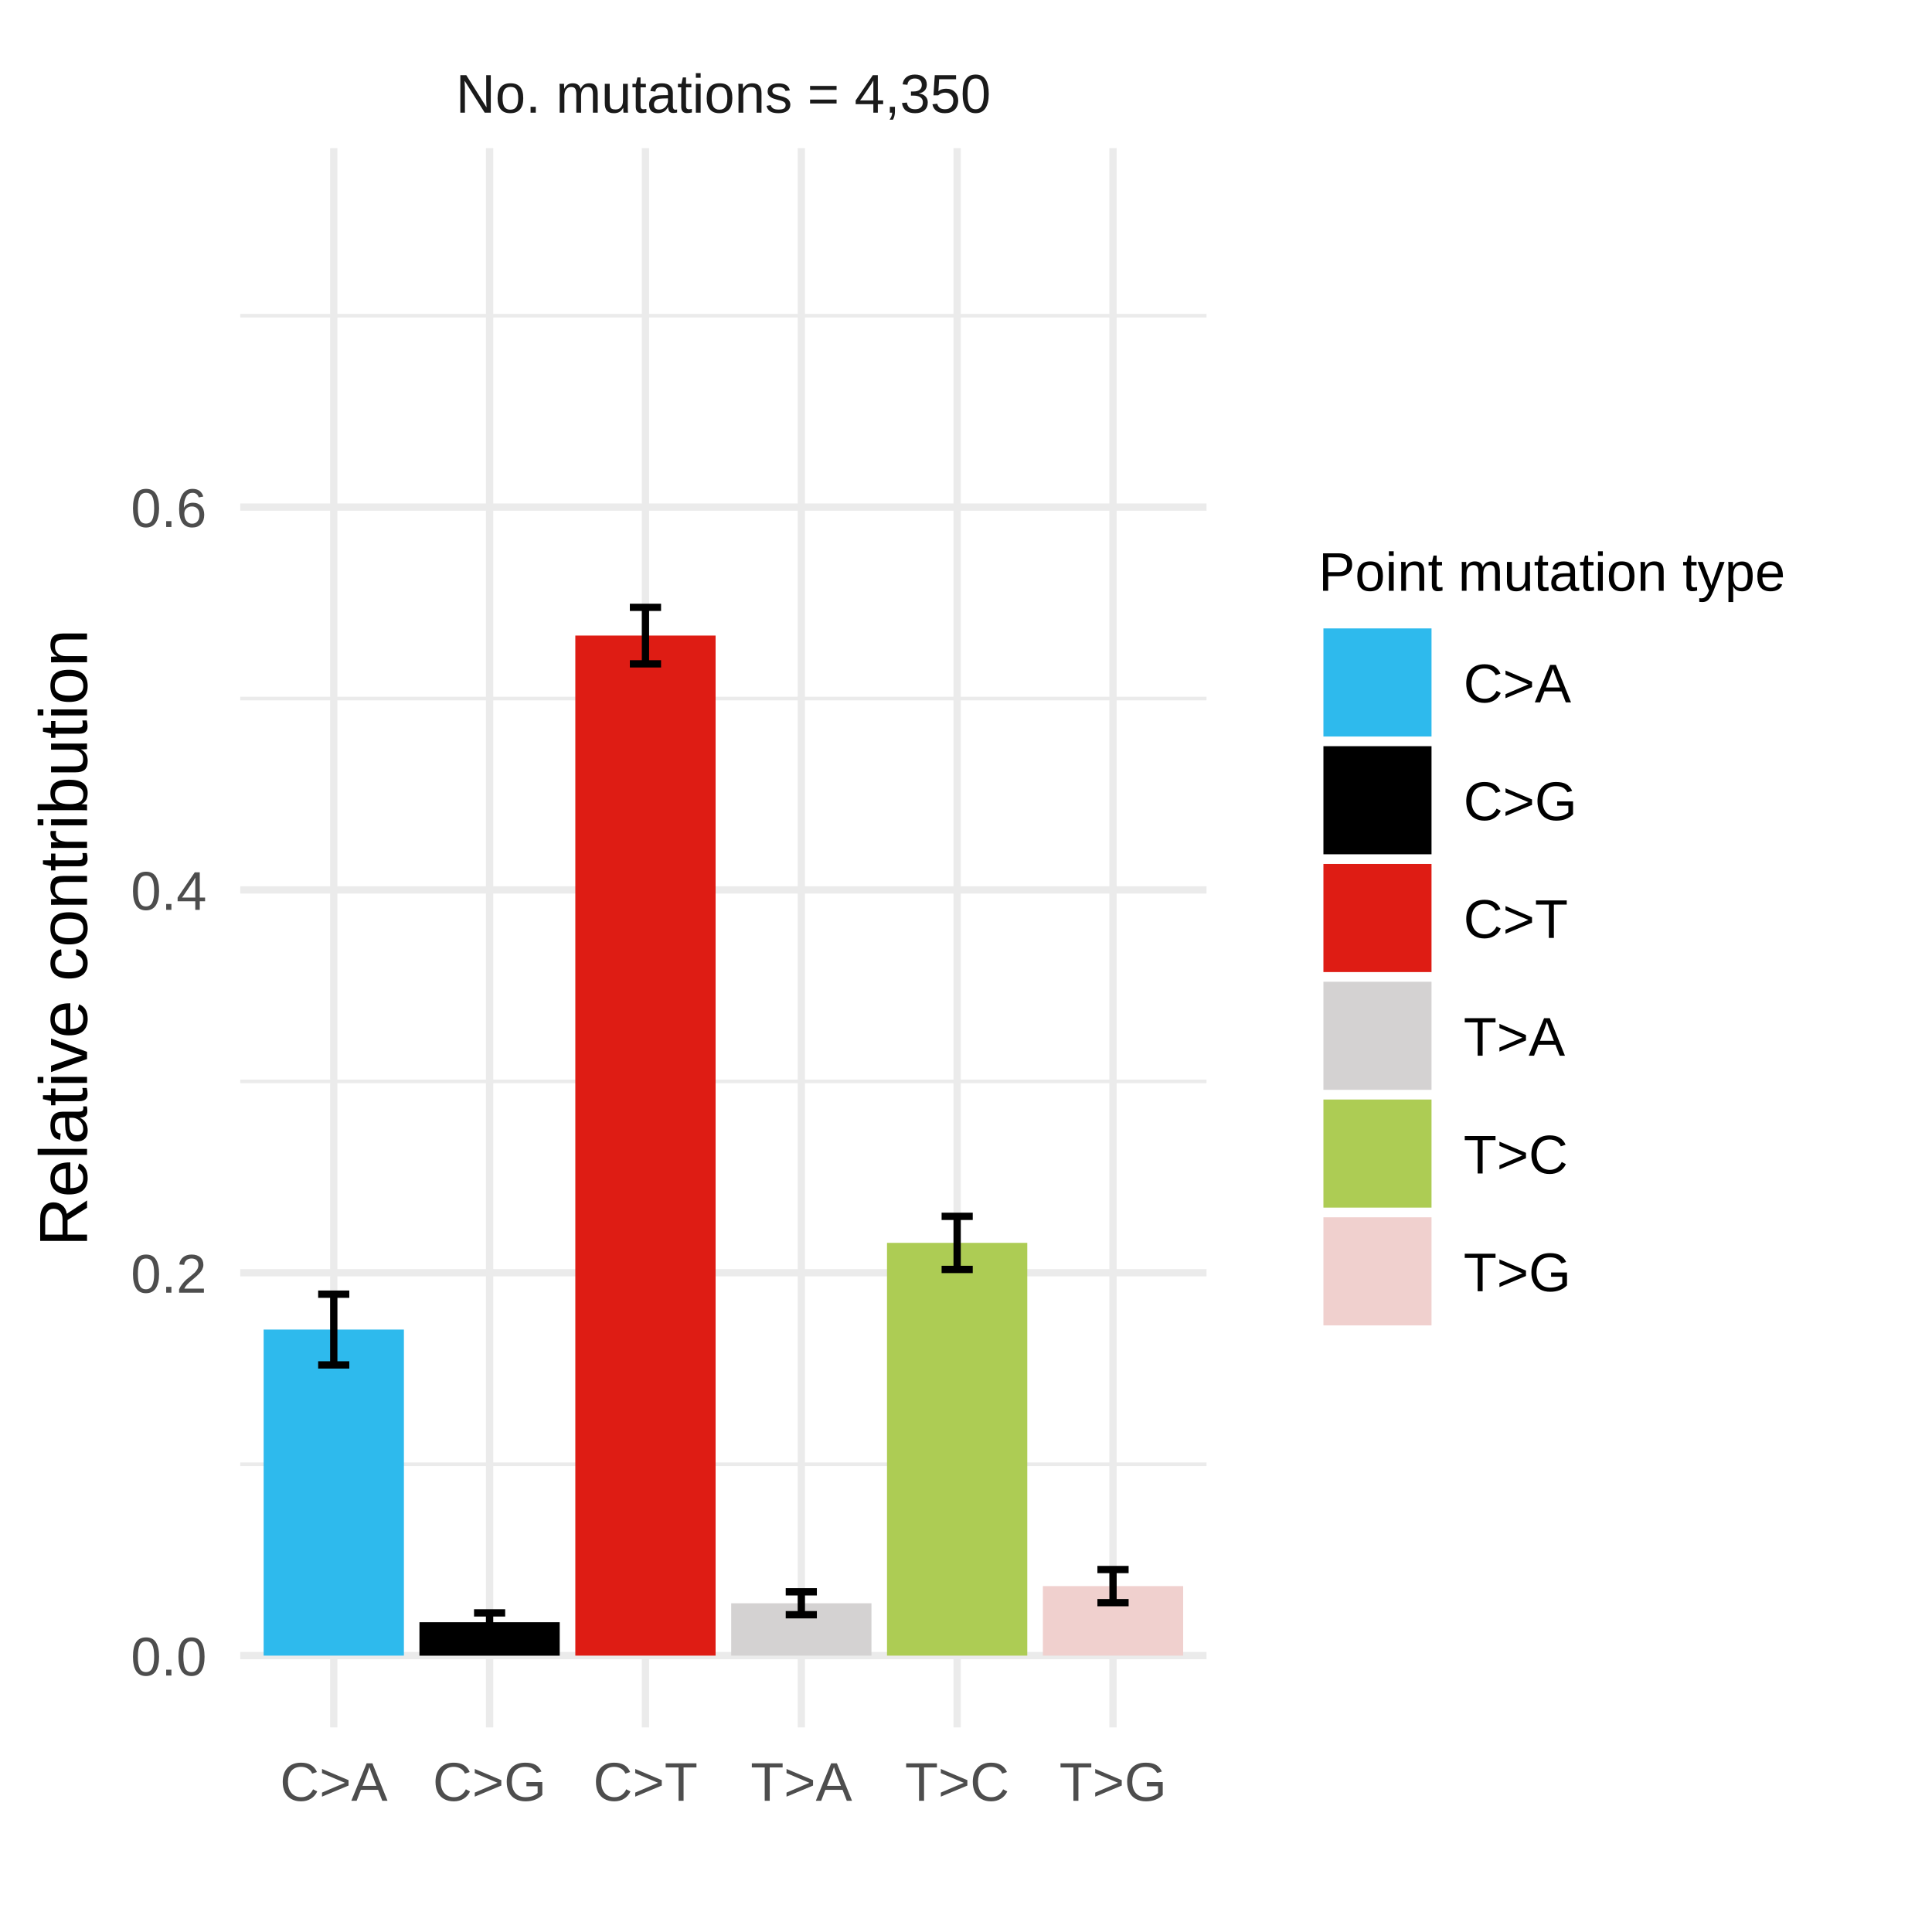
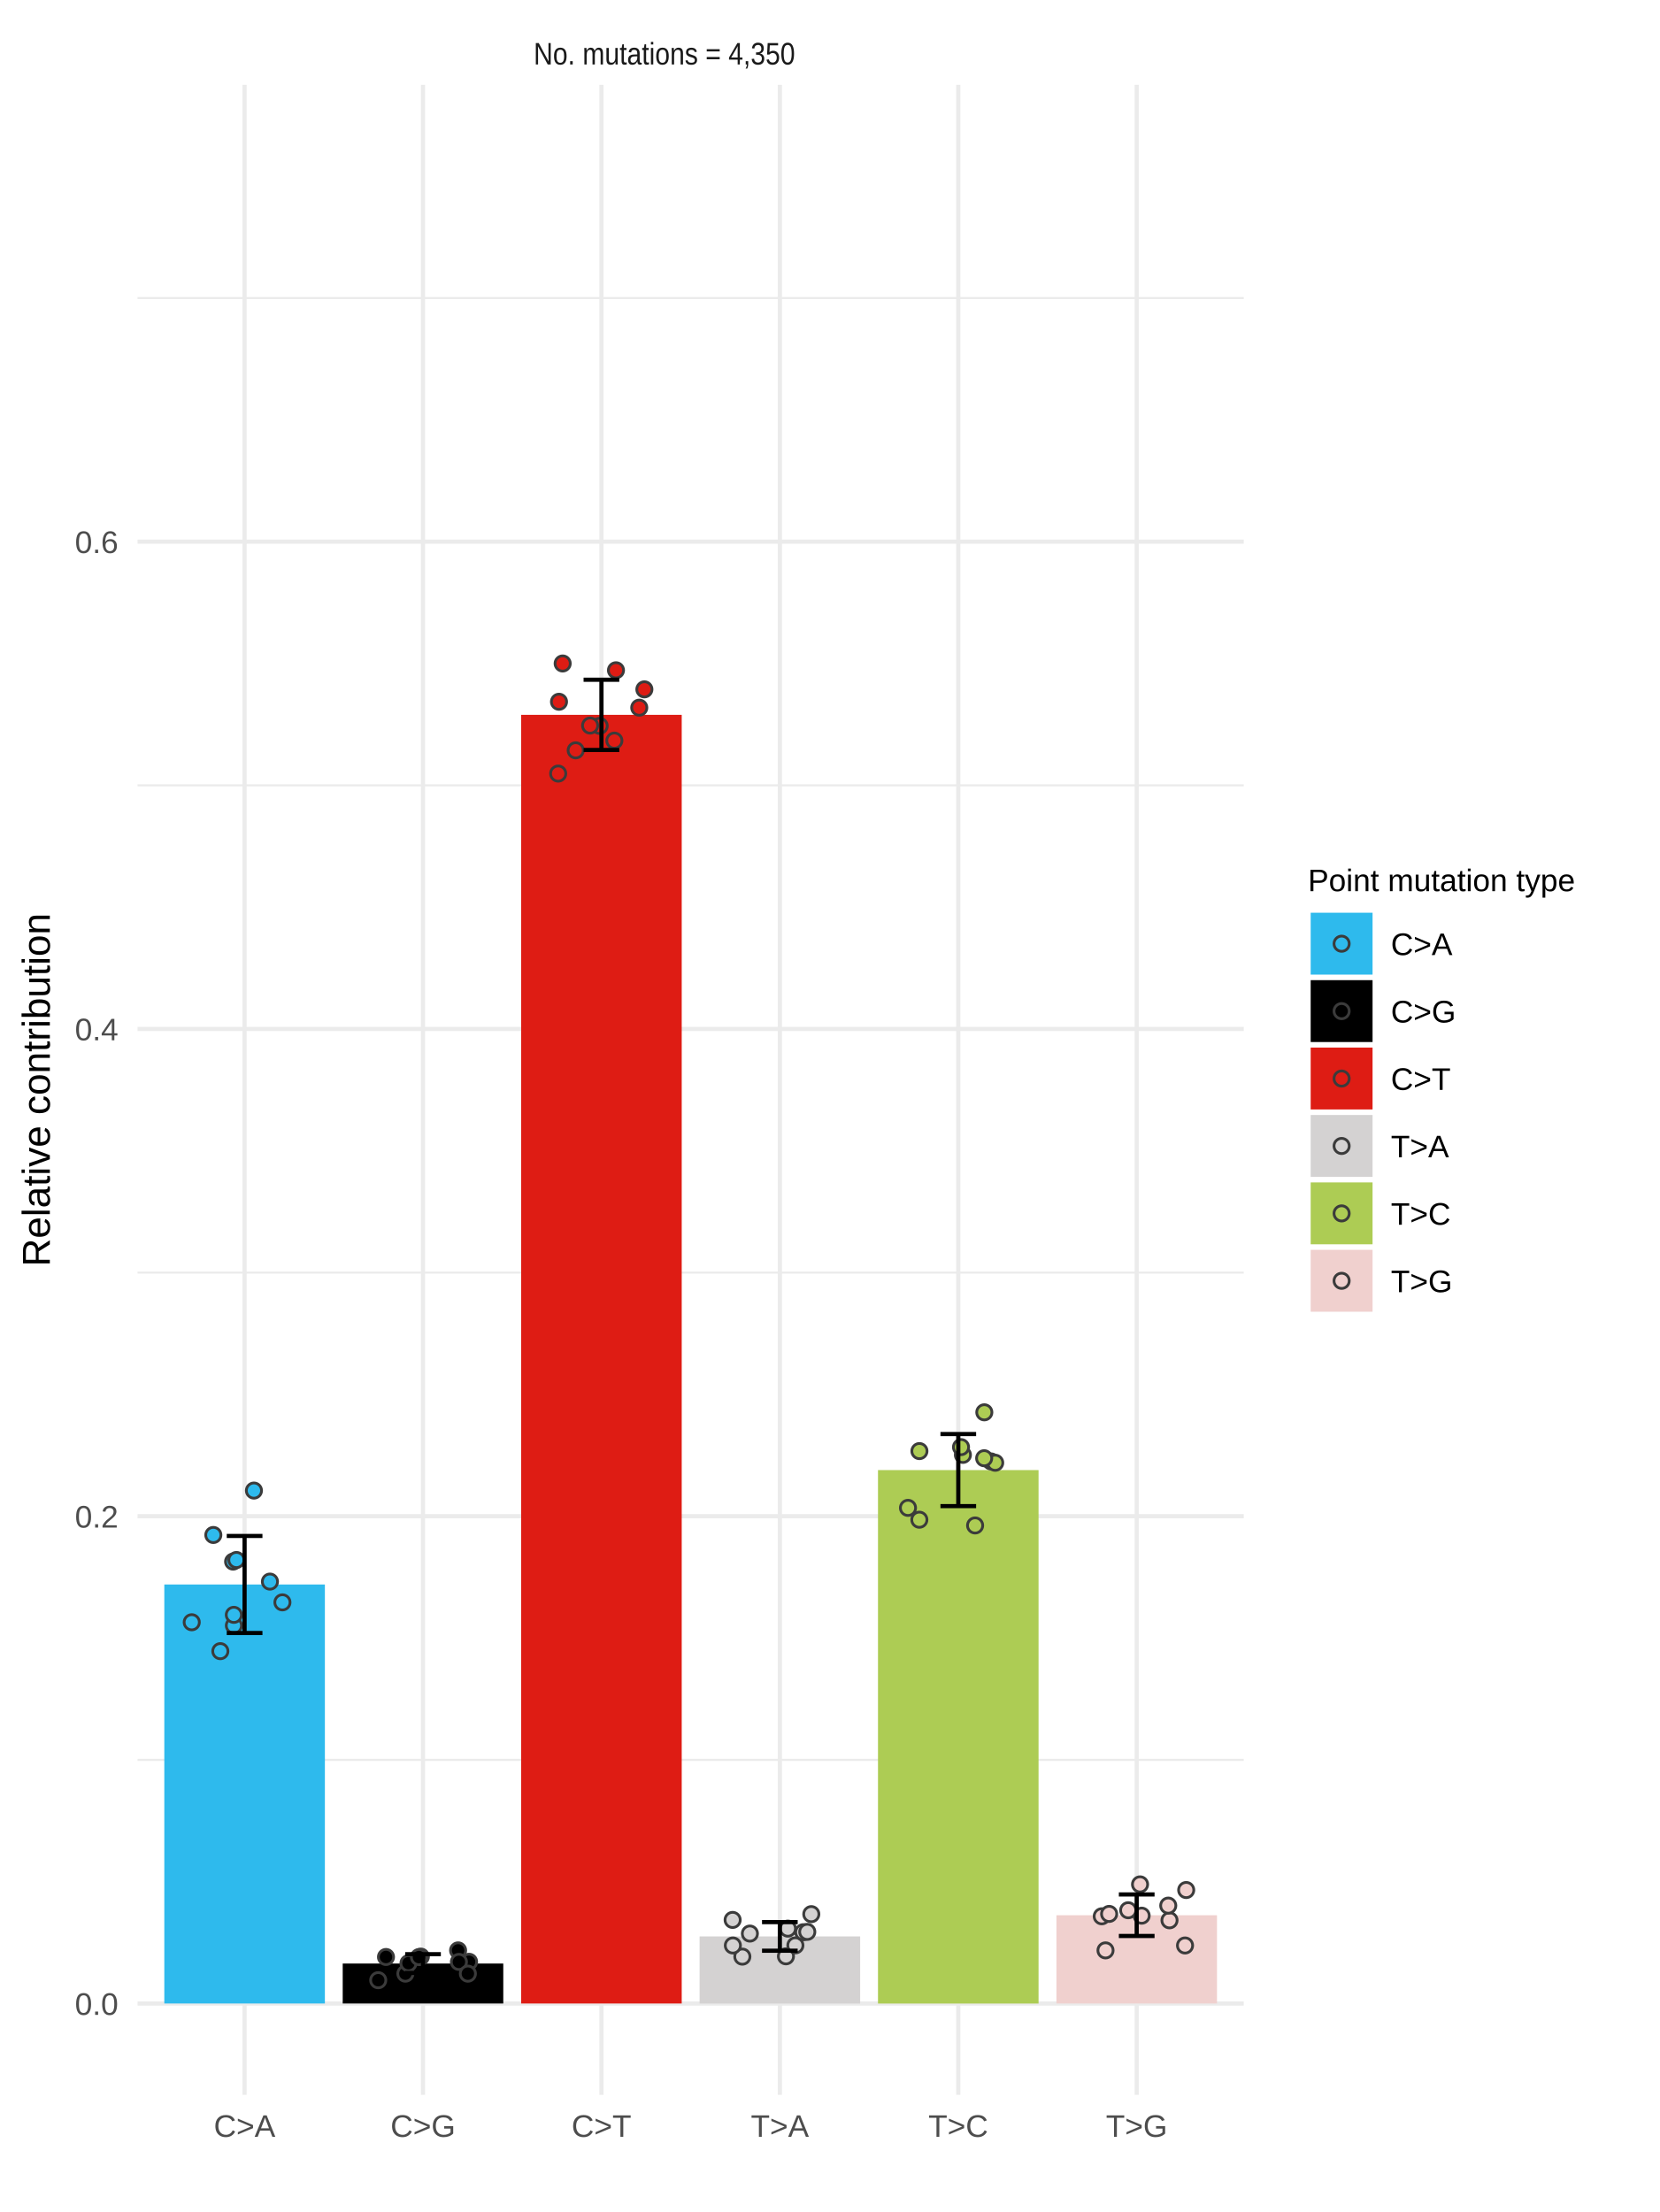
- <svg xmlns="http://www.w3.org/2000/svg" class="svglite" width="283.46pt" height="283.46pt" viewBox="0 0 283.46 283.46">
-   <defs>
-     <style type="text/css">
+ <svg xmlns="http://www.w3.org/2000/svg" class="svglite" width="425.20pt" height="566.93pt" viewBox="0 0 425.20 566.93" version="1.1" id="svg4182">
+   <defs id="defs3895">
+     <style type="text/css" id="style3893">
    .svglite line, .svglite polyline, .svglite polygon, .svglite path, .svglite rect, .svglite circle {
      fill: none;
      stroke: #000000;
      stroke-linecap: round;
      stroke-linejoin: round;
      stroke-miterlimit: 10.00;
    }
+     .svglite text {
+       white-space: pre;
+     }
  </style>
  </defs>
-   <rect width="100%" height="100%" style="stroke: none; fill: none;" />
-   <defs>
-     <clipPath id="cpMC4wMHwyODMuNDZ8MC4wMHwyODMuNDY=">
-       <rect x="0.00" y="0.00" width="283.46" height="283.46" />
+   <rect width="100%" height="100%" style="stroke: none; fill: none;" id="rect3897" />
+   <defs id="defs3902">
+     <clipPath id="cpMC4wMHw0MjUuMjB8MC4wMHw1NjYuOTM=">
+       <rect x="0.00" y="0.00" width="425.20" height="566.93" id="rect3899" />
    </clipPath>
  </defs>
-   <g clip-path="url(#cpMC4wMHwyODMuNDZ8MC4wMHwyODMuNDY=)">
- </g>
-   <defs>
-     <clipPath id="cpMzUuMjV8MTc3LjAyfDIxLjc0fDI1My40NA==">
-       <rect x="35.25" y="21.74" width="141.77" height="231.70" />
+   <defs id="defs3909">
+     <clipPath id="cpMzUuMjV8MzE4Ljc1fDIxLjc0fDUzNi45MQ==">
+       <rect x="35.25" y="21.74" width="283.50" height="515.17" id="rect3906" />
    </clipPath>
  </defs>
-   <g clip-path="url(#cpMzUuMjV8MTc3LjAyfDIxLjc0fDI1My40NA==)">
-     <polyline points="35.25,214.83 177.02,214.83 " style="stroke-width: 0.53; stroke: #EBEBEB; stroke-linecap: butt;" />
-     <polyline points="35.25,158.66 177.02,158.66 " style="stroke-width: 0.53; stroke: #EBEBEB; stroke-linecap: butt;" />
-     <polyline points="35.25,102.49 177.02,102.49 " style="stroke-width: 0.53; stroke: #EBEBEB; stroke-linecap: butt;" />
-     <polyline points="35.25,46.32 177.02,46.32 " style="stroke-width: 0.53; stroke: #EBEBEB; stroke-linecap: butt;" />
-     <polyline points="35.25,242.91 177.02,242.91 " style="stroke-width: 1.07; stroke: #EBEBEB; stroke-linecap: butt;" />
-     <polyline points="35.25,186.74 177.02,186.74 " style="stroke-width: 1.07; stroke: #EBEBEB; stroke-linecap: butt;" />
-     <polyline points="35.25,130.57 177.02,130.57 " style="stroke-width: 1.07; stroke: #EBEBEB; stroke-linecap: butt;" />
-     <polyline points="35.25,74.40 177.02,74.40 " style="stroke-width: 1.07; stroke: #EBEBEB; stroke-linecap: butt;" />
-     <polyline points="48.97,253.44 48.97,21.74 " style="stroke-width: 1.07; stroke: #EBEBEB; stroke-linecap: butt;" />
-     <polyline points="71.83,253.44 71.83,21.74 " style="stroke-width: 1.07; stroke: #EBEBEB; stroke-linecap: butt;" />
-     <polyline points="94.70,253.44 94.70,21.74 " style="stroke-width: 1.07; stroke: #EBEBEB; stroke-linecap: butt;" />
-     <polyline points="117.57,253.44 117.57,21.74 " style="stroke-width: 1.07; stroke: #EBEBEB; stroke-linecap: butt;" />
-     <polyline points="140.43,253.44 140.43,21.74 " style="stroke-width: 1.07; stroke: #EBEBEB; stroke-linecap: butt;" />
-     <polyline points="163.30,253.44 163.30,21.74 " style="stroke-width: 1.07; stroke: #EBEBEB; stroke-linecap: butt;" />
-     <rect x="38.68" y="195.07" width="20.58" height="47.84" style="stroke-width: 1.07; stroke: none; stroke-linecap: square; stroke-linejoin: miter; fill: #2EBAED;" />
-     <rect x="61.54" y="238.01" width="20.58" height="4.91" style="stroke-width: 1.07; stroke: none; stroke-linecap: square; stroke-linejoin: miter; fill: #000000;" />
-     <rect x="84.41" y="93.25" width="20.58" height="149.66" style="stroke-width: 1.07; stroke: none; stroke-linecap: square; stroke-linejoin: miter; fill: #DE1C14;" />
-     <rect x="107.28" y="235.23" width="20.58" height="7.68" style="stroke-width: 1.07; stroke: none; stroke-linecap: square; stroke-linejoin: miter; fill: #D4D2D2;" />
-     <rect x="130.14" y="182.35" width="20.58" height="60.56" style="stroke-width: 1.07; stroke: none; stroke-linecap: square; stroke-linejoin: miter; fill: #ADCC54;" />
-     <rect x="153.01" y="232.71" width="20.58" height="10.20" style="stroke-width: 1.07; stroke: none; stroke-linecap: square; stroke-linejoin: miter; fill: #F0D0CE;" />
-     <polyline points="46.68,189.88 51.25,189.88 " style="stroke-width: 1.07; stroke-linecap: butt;" />
-     <polyline points="48.97,189.88 48.97,200.26 " style="stroke-width: 1.07; stroke-linecap: butt;" />
-     <polyline points="46.68,200.26 51.25,200.26 " style="stroke-width: 1.07; stroke-linecap: butt;" />
-     <polyline points="69.55,236.64 74.12,236.64 " style="stroke-width: 1.07; stroke-linecap: butt;" />
-     <polyline points="71.83,236.64 71.83,239.37 " style="stroke-width: 1.07; stroke-linecap: butt;" />
-     <polyline points="69.55,239.37 74.12,239.37 " style="stroke-width: 1.07; stroke-linecap: butt;" />
-     <polyline points="92.41,89.11 96.99,89.11 " style="stroke-width: 1.07; stroke-linecap: butt;" />
-     <polyline points="94.70,89.11 94.70,97.40 " style="stroke-width: 1.07; stroke-linecap: butt;" />
-     <polyline points="92.41,97.40 96.99,97.40 " style="stroke-width: 1.07; stroke-linecap: butt;" />
-     <polyline points="115.28,233.55 119.85,233.55 " style="stroke-width: 1.07; stroke-linecap: butt;" />
-     <polyline points="117.57,233.55 117.57,236.91 " style="stroke-width: 1.07; stroke-linecap: butt;" />
-     <polyline points="115.28,236.91 119.85,236.91 " style="stroke-width: 1.07; stroke-linecap: butt;" />
-     <polyline points="138.15,178.46 142.72,178.46 " style="stroke-width: 1.07; stroke-linecap: butt;" />
-     <polyline points="140.43,178.46 140.43,186.25 " style="stroke-width: 1.07; stroke-linecap: butt;" />
-     <polyline points="138.15,186.25 142.72,186.25 " style="stroke-width: 1.07; stroke-linecap: butt;" />
-     <polyline points="161.01,230.28 165.59,230.28 " style="stroke-width: 1.07; stroke-linecap: butt;" />
-     <polyline points="163.30,230.28 163.30,235.14 " style="stroke-width: 1.07; stroke-linecap: butt;" />
-     <polyline points="161.01,235.14 165.59,235.14 " style="stroke-width: 1.07; stroke-linecap: butt;" />
-   </g>
-   <g clip-path="url(#cpMC4wMHwyODMuNDZ8MC4wMHwyODMuNDY=)">
- </g>
-   <defs>
-     <clipPath id="cpMzUuMjV8MTc3LjAyfDUuNDh8MjEuNzQ=">
-       <rect x="35.25" y="5.48" width="141.77" height="16.26" />
+   <polyline points="35.25,451.05 318.75,451.05 " style="stroke:#ebebeb;stroke-width:0.53;stroke-linecap:butt" id="polyline3911" />
+   <polyline points="35.25,326.16 318.75,326.16 " style="stroke:#ebebeb;stroke-width:0.53;stroke-linecap:butt" id="polyline3913" />
+   <polyline points="35.25,201.27 318.75,201.27 " style="stroke:#ebebeb;stroke-width:0.53;stroke-linecap:butt" id="polyline3915" />
+   <polyline points="35.25,76.38 318.75,76.38 " style="stroke:#ebebeb;stroke-width:0.53;stroke-linecap:butt" id="polyline3917" />
+   <polyline points="35.25,513.49 318.75,513.49 " style="stroke:#ebebeb;stroke-width:1.07;stroke-linecap:butt" id="polyline3919" />
+   <polyline points="35.25,388.60 318.75,388.60 " style="stroke:#ebebeb;stroke-width:1.07;stroke-linecap:butt" id="polyline3921" />
+   <polyline points="35.25,263.71 318.75,263.71 " style="stroke:#ebebeb;stroke-width:1.07;stroke-linecap:butt" id="polyline3923" />
+   <polyline points="35.25,138.83 318.75,138.83 " style="stroke:#ebebeb;stroke-width:1.07;stroke-linecap:butt" id="polyline3925" />
+   <polyline points="62.68,536.91 62.68,21.74 " style="stroke:#ebebeb;stroke-width:1.07;stroke-linecap:butt" id="polyline3927" />
+   <polyline points="108.41,536.91 108.41,21.74 " style="stroke:#ebebeb;stroke-width:1.07;stroke-linecap:butt" id="polyline3929" />
+   <polyline points="154.14,536.91 154.14,21.74 " style="stroke:#ebebeb;stroke-width:1.07;stroke-linecap:butt" id="polyline3931" />
+   <polyline points="199.86,536.91 199.86,21.74 " style="stroke:#ebebeb;stroke-width:1.07;stroke-linecap:butt" id="polyline3933" />
+   <polyline points="245.59,536.91 245.59,21.74 " style="stroke:#ebebeb;stroke-width:1.07;stroke-linecap:butt" id="polyline3935" />
+   <polyline points="291.31,536.91 291.31,21.74 " style="stroke:#ebebeb;stroke-width:1.07;stroke-linecap:butt" id="polyline3937" />
+   <rect x="42.11" y="406.1" width="41.15" height="107.39" style="fill:#2ebaed;stroke:none;stroke-width:1.07;stroke-linecap:butt;stroke-linejoin:miter" id="rect3939" />
+   <rect x="87.83" y="503.25" width="41.15" height="10.24" style="fill:#000000;stroke:none;stroke-width:1.07;stroke-linecap:butt;stroke-linejoin:miter" id="rect3941" />
+   <rect x="133.56" y="183.21" width="41.15" height="330.28" style="fill:#de1c14;stroke:none;stroke-width:1.07;stroke-linecap:butt;stroke-linejoin:miter" id="rect3943" />
+   <rect x="179.29" y="496.3" width="41.15" height="17.2" style="fill:#d4d2d2;stroke:none;stroke-width:1.07;stroke-linecap:butt;stroke-linejoin:miter" id="rect3945" />
+   <rect x="225.01" y="376.78" width="41.15" height="136.72" style="fill:#adcc54;stroke:none;stroke-width:1.07;stroke-linecap:butt;stroke-linejoin:miter" id="rect3947" />
+   <rect x="270.74" y="490.87" width="41.15" height="22.62" style="fill:#f0d0ce;stroke:none;stroke-width:1.07;stroke-linecap:butt;stroke-linejoin:miter" id="rect3949" />
+   <circle cx="72.38" cy="410.68" r="1.95" style="fill:#2ebaed;stroke:#3b3b3b;stroke-width:0.71" id="circle3951" />
+   <circle cx="117.4" cy="499.88" r="1.95" style="fill:#000000;stroke:#3b3b3b;stroke-width:0.71" id="circle3953" />
+   <circle cx="157.86" cy="171.79" r="1.95" style="fill:#de1c14;stroke:#3b3b3b;stroke-width:0.71" id="circle3955" />
+   <circle cx="201.42" cy="501.4" r="1.95" style="fill:#d4d2d2;stroke:#3b3b3b;stroke-width:0.71" id="circle3957" />
+   <circle cx="246.77" cy="372.88" r="1.95" style="fill:#adcc54;stroke:#3b3b3b;stroke-width:0.71" id="circle3959" />
+   <circle cx="283.32" cy="499.88" r="1.95" style="fill:#f0d0ce;stroke:#3b3b3b;stroke-width:0.71" id="circle3961" />
+   <circle cx="49.14" cy="415.78" r="1.95" style="fill:#2ebaed;stroke:#3b3b3b;stroke-width:0.71" id="circle3963" />
+   <circle cx="120.21" cy="502.8" r="1.95" style="fill:#000000;stroke:#3b3b3b;stroke-width:0.71" id="circle3965" />
+   <circle cx="157.45" cy="189.82" r="1.95" style="fill:#de1c14;stroke:#3b3b3b;stroke-width:0.71" id="circle3967" />
+   <circle cx="207.92" cy="490.59" r="1.95" style="fill:#d4d2d2;stroke:#3b3b3b;stroke-width:0.71" id="circle3969" />
+   <circle cx="253.99" cy="374.56" r="1.95" style="fill:#adcc54;stroke:#3b3b3b;stroke-width:0.71" id="circle3971" />
+   <circle cx="292.17" cy="482.96" r="1.95" style="fill:#f0d0ce;stroke:#3b3b3b;stroke-width:0.71" id="circle3973" />
+   <circle cx="59.94" cy="416.62" r="1.95" style="fill:#2ebaed;stroke:#3b3b3b;stroke-width:0.71" id="circle3975" />
+   <circle cx="98.92" cy="501.57" r="1.95" style="fill:#000000;stroke:#3b3b3b;stroke-width:0.71" id="circle3977" />
+   <circle cx="165.14" cy="176.68" r="1.95" style="fill:#de1c14;stroke:#3b3b3b;stroke-width:0.71" id="circle3979" />
+   <circle cx="203.84" cy="498.59" r="1.95" style="fill:#d4d2d2;stroke:#3b3b3b;stroke-width:0.71" id="circle3981" />
+   <circle cx="235.63" cy="371.91" r="1.95" style="fill:#adcc54;stroke:#3b3b3b;stroke-width:0.71" id="circle3983" />
+   <circle cx="282.36" cy="491.14" r="1.95" style="fill:#f0d0ce;stroke:#3b3b3b;stroke-width:0.71" id="circle3985" />
+   <circle cx="59.74" cy="400.23" r="1.95" style="fill:#2ebaed;stroke:#3b3b3b;stroke-width:0.71" id="circle3987" />
+   <circle cx="103.89" cy="505.84" r="1.95" style="fill:#000000;stroke:#3b3b3b;stroke-width:0.71" id="circle3989" />
+   <circle cx="163.83" cy="181.37" r="1.95" style="fill:#de1c14;stroke:#3b3b3b;stroke-width:0.71" id="circle3991" />
+   <circle cx="187.76" cy="492.07" r="1.95" style="fill:#d4d2d2;stroke:#3b3b3b;stroke-width:0.71" id="circle3993" />
+   <circle cx="232.7" cy="386.46" r="1.95" style="fill:#adcc54;stroke:#3b3b3b;stroke-width:0.71" id="circle3995" />
+   <circle cx="284.25" cy="490.53" r="1.95" style="fill:#f0d0ce;stroke:#3b3b3b;stroke-width:0.71" id="circle3997" />
+   <circle cx="54.67" cy="393.41" r="1.95" style="fill:#2ebaed;stroke:#3b3b3b;stroke-width:0.71" id="circle3999" />
+   <circle cx="107.86" cy="501.48" r="1.95" style="fill:#000000;stroke:#3b3b3b;stroke-width:0.71" id="circle4001" />
+   <circle cx="143.05" cy="198.27" r="1.95" style="fill:#de1c14;stroke:#3b3b3b;stroke-width:0.71" id="circle4003" />
+   <circle cx="190.25" cy="501.48" r="1.95" style="fill:#d4d2d2;stroke:#3b3b3b;stroke-width:0.71" id="circle4005" />
+   <circle cx="246.29" cy="370.89" r="1.95" style="fill:#adcc54;stroke:#3b3b3b;stroke-width:0.71" id="circle4007" />
+   <circle cx="292.58" cy="490.98" r="1.95" style="fill:#f0d0ce;stroke:#3b3b3b;stroke-width:0.71" id="circle4009" />
+   <circle cx="69.18" cy="405.36" r="1.95" style="fill:#2ebaed;stroke:#3b3b3b;stroke-width:0.71" id="circle4011" />
+   <circle cx="117.61" cy="502.83" r="1.95" style="fill:#000000;stroke:#3b3b3b;stroke-width:0.71" id="circle4013" />
+   <circle cx="153.68" cy="186.04" r="1.95" style="fill:#de1c14;stroke:#3b3b3b;stroke-width:0.71" id="circle4015" />
+   <circle cx="205.86" cy="495.22" r="1.95" style="fill:#d4d2d2;stroke:#3b3b3b;stroke-width:0.71" id="circle4017" />
+   <circle cx="255.05" cy="374.9" r="1.95" style="fill:#adcc54;stroke:#3b3b3b;stroke-width:0.71" id="circle4019" />
+   <circle cx="299.72" cy="492.17" r="1.95" style="fill:#f0d0ce;stroke:#3b3b3b;stroke-width:0.71" id="circle4021" />
+   <circle cx="56.47" cy="423.19" r="1.95" style="fill:#2ebaed;stroke:#3b3b3b;stroke-width:0.71" id="circle4023" />
+   <circle cx="119.91" cy="505.84" r="1.95" style="fill:#000000;stroke:#3b3b3b;stroke-width:0.71" id="circle4025" />
+   <circle cx="151.24" cy="185.96" r="1.95" style="fill:#de1c14;stroke:#3b3b3b;stroke-width:0.71" id="circle4027" />
+   <circle cx="206.89" cy="495.13" r="1.95" style="fill:#d4d2d2;stroke:#3b3b3b;stroke-width:0.71" id="circle4029" />
+   <circle cx="252.26" cy="361.97" r="1.95" style="fill:#adcc54;stroke:#3b3b3b;stroke-width:0.71" id="circle4031" />
+   <circle cx="304" cy="484.41" r="1.95" style="fill:#f0d0ce;stroke:#3b3b3b;stroke-width:0.71" id="circle4033" />
+   <circle cx="60.59" cy="399.82" r="1.95" style="fill:#2ebaed;stroke:#3b3b3b;stroke-width:0.71" id="circle4035" />
+   <circle cx="104.69" cy="503.16" r="1.95" style="fill:#000000;stroke:#3b3b3b;stroke-width:0.71" id="circle4037" />
+   <circle cx="143.26" cy="179.86" r="1.95" style="fill:#de1c14;stroke:#3b3b3b;stroke-width:0.71" id="circle4039" />
+   <circle cx="201.91" cy="494.3" r="1.95" style="fill:#d4d2d2;stroke:#3b3b3b;stroke-width:0.71" id="circle4041" />
+   <circle cx="249.9" cy="390.97" r="1.95" style="fill:#adcc54;stroke:#3b3b3b;stroke-width:0.71" id="circle4043" />
+   <circle cx="299.4" cy="488.4" r="1.95" style="fill:#f0d0ce;stroke:#3b3b3b;stroke-width:0.71" id="circle4045" />
+   <circle cx="59.93" cy="413.88" r="1.95" style="fill:#2ebaed;stroke:#3b3b3b;stroke-width:0.71" id="circle4047" />
+   <circle cx="107.37" cy="501.6" r="1.95" style="fill:#000000;stroke:#3b3b3b;stroke-width:0.71" id="circle4049" />
+   <circle cx="144.2" cy="170.05" r="1.95" style="fill:#de1c14;stroke:#3b3b3b;stroke-width:0.71" id="circle4051" />
+   <circle cx="187.82" cy="498.62" r="1.95" style="fill:#d4d2d2;stroke:#3b3b3b;stroke-width:0.71" id="circle4053" />
+   <circle cx="252.22" cy="373.74" r="1.95" style="fill:#adcc54;stroke:#3b3b3b;stroke-width:0.71" id="circle4055" />
+   <circle cx="303.7" cy="498.62" r="1.95" style="fill:#f0d0ce;stroke:#3b3b3b;stroke-width:0.71" id="circle4057" />
+   <circle cx="65.08" cy="382.03" r="1.95" style="fill:#2ebaed;stroke:#3b3b3b;stroke-width:0.71" id="circle4059" />
+   <circle cx="96.93" cy="507.52" r="1.95" style="fill:#000000;stroke:#3b3b3b;stroke-width:0.71" id="circle4061" />
+   <circle cx="147.54" cy="192.31" r="1.95" style="fill:#de1c14;stroke:#3b3b3b;stroke-width:0.71" id="circle4063" />
+   <circle cx="192.18" cy="495.57" r="1.95" style="fill:#d4d2d2;stroke:#3b3b3b;stroke-width:0.71" id="circle4065" />
+   <circle cx="235.61" cy="389.5" r="1.95" style="fill:#adcc54;stroke:#3b3b3b;stroke-width:0.71" id="circle4067" />
+   <circle cx="289.14" cy="489.59" r="1.95" style="fill:#f0d0ce;stroke:#3b3b3b;stroke-width:0.71" id="circle4069" />
+   <polyline points="58.11,393.66 67.26,393.66 " style="stroke-width:1.07;stroke-linecap:butt" id="polyline4071" />
+   <polyline points="62.68,393.66 62.68,418.54 " style="stroke-width:1.07;stroke-linecap:butt" id="polyline4073" />
+   <polyline points="58.11,418.54 67.26,418.54 " style="stroke-width:1.07;stroke-linecap:butt" id="polyline4075" />
+   <polyline points="103.84,500.85 112.98,500.85 " style="stroke-width:1.07;stroke-linecap:butt" id="polyline4077" />
+   <polyline points="108.41,500.85 108.41,505.66 " style="stroke-width:1.07;stroke-linecap:butt" id="polyline4079" />
+   <polyline points="103.84,505.66 112.98,505.66 " style="stroke-width:1.07;stroke-linecap:butt" id="polyline4081" />
+   <polyline points="149.56,174.21 158.71,174.21 " style="stroke-width:1.07;stroke-linecap:butt" id="polyline4083" />
+   <polyline points="154.14,174.21 154.14,192.22 " style="stroke-width:1.07;stroke-linecap:butt" id="polyline4085" />
+   <polyline points="149.56,192.22 158.71,192.22 " style="stroke-width:1.07;stroke-linecap:butt" id="polyline4087" />
+   <polyline points="195.29,492.63 204.43,492.63 " style="stroke-width:1.07;stroke-linecap:butt" id="polyline4089" />
+   <polyline points="199.86,492.63 199.86,499.96 " style="stroke-width:1.07;stroke-linecap:butt" id="polyline4091" />
+   <polyline points="195.29,499.96 204.43,499.96 " style="stroke-width:1.07;stroke-linecap:butt" id="polyline4093" />
+   <polyline points="241.02,367.54 250.16,367.54 " style="stroke-width:1.07;stroke-linecap:butt" id="polyline4095" />
+   <polyline points="245.59,367.54 245.59,386.01 " style="stroke-width:1.07;stroke-linecap:butt" id="polyline4097" />
+   <polyline points="241.02,386.01 250.16,386.01 " style="stroke-width:1.07;stroke-linecap:butt" id="polyline4099" />
+   <polyline points="286.74,485.54 295.89,485.54 " style="stroke-width:1.07;stroke-linecap:butt" id="polyline4101" />
+   <polyline points="291.31,485.54 291.31,496.19 " style="stroke-width:1.07;stroke-linecap:butt" id="polyline4103" />
+   <polyline points="286.74,496.19 295.89,496.19 " style="stroke-width:1.07;stroke-linecap:butt" id="polyline4105" />
+   <defs id="defs4114">
+     <clipPath id="cpMzUuMjV8MzE4Ljc1fDUuNDh8MjEuNzQ=">
+       <rect x="35.25" y="5.48" width="283.50" height="16.26" id="rect4111" />
    </clipPath>
  </defs>
-   <g clip-path="url(#cpMzUuMjV8MTc3LjAyfDUuNDh8MjEuNzQ=)">
-     <text x="106.13" y="16.53" text-anchor="middle" style="font-size: 8.00px; fill: #1A1A1A; font-family: Liberation Sans;" textLength="90.91px" lengthAdjust="spacingAndGlyphs">No. mutations = 4,350</text>
-   </g>
-   <g clip-path="url(#cpMC4wMHwyODMuNDZ8MC4wMHwyODMuNDY=)">
-     <text x="48.97" y="264.21" text-anchor="middle" style="font-size: 8.00px; fill: #4D4D4D; font-family: Liberation Sans;" textLength="17.76px" lengthAdjust="spacingAndGlyphs">C&gt;A</text>
-     <text x="71.83" y="264.21" text-anchor="middle" style="font-size: 8.00px; fill: #4D4D4D; font-family: Liberation Sans;" textLength="18.49px" lengthAdjust="spacingAndGlyphs">C&gt;G</text>
-     <text x="94.70" y="264.21" text-anchor="middle" style="font-size: 8.00px; fill: #4D4D4D; font-family: Liberation Sans;" textLength="17.18px" lengthAdjust="spacingAndGlyphs">C&gt;T</text>
-     <text x="117.57" y="264.21" text-anchor="middle" style="font-size: 8.00px; fill: #4D4D4D; font-family: Liberation Sans;" textLength="17.06px" lengthAdjust="spacingAndGlyphs">T&gt;A</text>
-     <text x="140.43" y="264.21" text-anchor="middle" style="font-size: 8.00px; fill: #4D4D4D; font-family: Liberation Sans;" textLength="17.18px" lengthAdjust="spacingAndGlyphs">T&gt;C</text>
-     <text x="163.30" y="264.21" text-anchor="middle" style="font-size: 8.00px; fill: #4D4D4D; font-family: Liberation Sans;" textLength="17.79px" lengthAdjust="spacingAndGlyphs">T&gt;G</text>
-     <text x="30.32" y="245.83" text-anchor="end" style="font-size: 8.00px; fill: #4D4D4D; font-family: Liberation Sans;" textLength="12.72px" lengthAdjust="spacingAndGlyphs">0.0</text>
-     <text x="30.32" y="189.66" text-anchor="end" style="font-size: 8.00px; fill: #4D4D4D; font-family: Liberation Sans;" textLength="12.72px" lengthAdjust="spacingAndGlyphs">0.2</text>
-     <text x="30.32" y="133.49" text-anchor="end" style="font-size: 8.00px; fill: #4D4D4D; font-family: Liberation Sans;" textLength="12.72px" lengthAdjust="spacingAndGlyphs">0.4</text>
-     <text x="30.32" y="77.32" text-anchor="end" style="font-size: 8.00px; fill: #4D4D4D; font-family: Liberation Sans;" textLength="12.72px" lengthAdjust="spacingAndGlyphs">0.6</text>
-     <text transform="translate(12.77,137.59) rotate(-90)" text-anchor="middle" style="font-size: 10.00px; font-family: Liberation Sans;" textLength="104.14px" lengthAdjust="spacingAndGlyphs">Relative contribution</text>
-     <text x="193.46" y="86.68" style="font-size: 8.00px; font-family: Liberation Sans;" textLength="79.05px" lengthAdjust="spacingAndGlyphs">Point mutation type</text>
-     <rect x="194.17" y="92.20" width="15.86" height="15.86" style="stroke-width: 1.07; stroke: none; stroke-linecap: square; stroke-linejoin: miter; fill: #2EBAED;" />
-     <rect x="194.17" y="109.48" width="15.86" height="15.86" style="stroke-width: 1.07; stroke: none; stroke-linecap: square; stroke-linejoin: miter; fill: #000000;" />
-     <rect x="194.17" y="126.76" width="15.86" height="15.86" style="stroke-width: 1.07; stroke: none; stroke-linecap: square; stroke-linejoin: miter; fill: #DE1C14;" />
-     <rect x="194.17" y="144.04" width="15.86" height="15.86" style="stroke-width: 1.07; stroke: none; stroke-linecap: square; stroke-linejoin: miter; fill: #D4D2D2;" />
-     <rect x="194.17" y="161.32" width="15.86" height="15.86" style="stroke-width: 1.07; stroke: none; stroke-linecap: square; stroke-linejoin: miter; fill: #ADCC54;" />
-     <rect x="194.17" y="178.60" width="15.86" height="15.86" style="stroke-width: 1.07; stroke: none; stroke-linecap: square; stroke-linejoin: miter; fill: #F0D0CE;" />
-     <text x="214.72" y="103.05" style="font-size: 8.00px; font-family: Liberation Sans;" textLength="17.76px" lengthAdjust="spacingAndGlyphs">C&gt;A</text>
-     <text x="214.72" y="120.33" style="font-size: 8.00px; font-family: Liberation Sans;" textLength="18.49px" lengthAdjust="spacingAndGlyphs">C&gt;G</text>
-     <text x="214.72" y="137.61" style="font-size: 8.00px; font-family: Liberation Sans;" textLength="17.18px" lengthAdjust="spacingAndGlyphs">C&gt;T</text>
-     <text x="214.72" y="154.89" style="font-size: 8.00px; font-family: Liberation Sans;" textLength="17.06px" lengthAdjust="spacingAndGlyphs">T&gt;A</text>
-     <text x="214.72" y="172.17" style="font-size: 8.00px; font-family: Liberation Sans;" textLength="17.18px" lengthAdjust="spacingAndGlyphs">T&gt;C</text>
-     <text x="214.72" y="189.45" style="font-size: 8.00px; font-family: Liberation Sans;" textLength="17.79px" lengthAdjust="spacingAndGlyphs">T&gt;G</text>
-   </g>
+   <text x="177" y="16.53" text-anchor="middle" style="font-size:8px;font-family:'Liberation Sans';fill:#1a1a1a" textLength="93.45" lengthAdjust="spacingAndGlyphs" id="text4116" transform="matrix(0.8535943,0,0,1,19.17627,0)">No. mutations =  4,350</text>
+   <text x="62.68" y="547.67" text-anchor="middle" style="font-size:8px;font-family:'Liberation Sans';fill:#4d4d4d" textLength="17.76" lengthAdjust="spacingAndGlyphs" id="text4120">C&gt;A</text>
+   <text x="108.41" y="547.67" text-anchor="middle" style="font-size:8px;font-family:'Liberation Sans';fill:#4d4d4d" textLength="18.49" lengthAdjust="spacingAndGlyphs" id="text4122">C&gt;G</text>
+   <text x="154.14" y="547.67" text-anchor="middle" style="font-size:8px;font-family:'Liberation Sans';fill:#4d4d4d" textLength="17.18" lengthAdjust="spacingAndGlyphs" id="text4124">C&gt;T</text>
+   <text x="199.86" y="547.67" text-anchor="middle" style="font-size:8px;font-family:'Liberation Sans';fill:#4d4d4d" textLength="17.06" lengthAdjust="spacingAndGlyphs" id="text4126">T&gt;A</text>
+   <text x="245.59" y="547.67" text-anchor="middle" style="font-size:8px;font-family:'Liberation Sans';fill:#4d4d4d" textLength="17.18" lengthAdjust="spacingAndGlyphs" id="text4128">T&gt;C</text>
+   <text x="291.31" y="547.67" text-anchor="middle" style="font-size:8px;font-family:'Liberation Sans';fill:#4d4d4d" textLength="17.79" lengthAdjust="spacingAndGlyphs" id="text4130">T&gt;G</text>
+   <text x="30.32" y="516.41" text-anchor="end" style="font-size:8px;font-family:'Liberation Sans';fill:#4d4d4d" textLength="12.72" lengthAdjust="spacingAndGlyphs" id="text4132">0.0</text>
+   <text x="30.32" y="391.52" text-anchor="end" style="font-size:8px;font-family:'Liberation Sans';fill:#4d4d4d" textLength="12.72" lengthAdjust="spacingAndGlyphs" id="text4134">0.2</text>
+   <text x="30.32" y="266.63" text-anchor="end" style="font-size:8px;font-family:'Liberation Sans';fill:#4d4d4d" textLength="12.72" lengthAdjust="spacingAndGlyphs" id="text4136">0.4</text>
+   <text x="30.32" y="141.74" text-anchor="end" style="font-size:8px;font-family:'Liberation Sans';fill:#4d4d4d" textLength="12.72" lengthAdjust="spacingAndGlyphs" id="text4138">0.6</text>
+   <text transform="rotate(-90,146.05,133.28)" text-anchor="middle" style="font-size:10px;font-family:'Liberation Sans'" textLength="104.14" lengthAdjust="spacingAndGlyphs" id="text4140">Relative contribution</text>
+   <text x="335.19" y="228.41" style="font-size:8px;font-family:'Liberation Sans'" textLength="79.05" lengthAdjust="spacingAndGlyphs" id="text4142">Point mutation type</text>
+   <rect x="335.9" y="233.93" width="15.86" height="15.86" style="fill:#2ebaed;stroke:none;stroke-width:1.07;stroke-linecap:butt;stroke-linejoin:miter" id="rect4144" />
+   <circle cx="343.83" cy="241.87" r="1.95" style="fill:#2ebaed;stroke:#3b3b3b;stroke-width:0.71" id="circle4146" />
+   <rect x="335.9" y="251.21" width="15.86" height="15.86" style="fill:#000000;stroke:none;stroke-width:1.07;stroke-linecap:butt;stroke-linejoin:miter" id="rect4148" />
+   <circle cx="343.83" cy="259.15" r="1.95" style="fill:#000000;stroke:#3b3b3b;stroke-width:0.71" id="circle4150" />
+   <rect x="335.9" y="268.49" width="15.86" height="15.86" style="fill:#de1c14;stroke:none;stroke-width:1.07;stroke-linecap:butt;stroke-linejoin:miter" id="rect4152" />
+   <circle cx="343.83" cy="276.43" r="1.95" style="fill:#de1c14;stroke:#3b3b3b;stroke-width:0.71" id="circle4154" />
+   <rect x="335.9" y="285.77" width="15.86" height="15.86" style="fill:#d4d2d2;stroke:none;stroke-width:1.07;stroke-linecap:butt;stroke-linejoin:miter" id="rect4156" />
+   <circle cx="343.83" cy="293.71" r="1.95" style="fill:#d4d2d2;stroke:#3b3b3b;stroke-width:0.71" id="circle4158" />
+   <rect x="335.9" y="303.05" width="15.86" height="15.86" style="fill:#adcc54;stroke:none;stroke-width:1.07;stroke-linecap:butt;stroke-linejoin:miter" id="rect4160" />
+   <circle cx="343.83" cy="310.99" r="1.95" style="fill:#adcc54;stroke:#3b3b3b;stroke-width:0.71" id="circle4162" />
+   <rect x="335.9" y="320.33" width="15.86" height="15.86" style="fill:#f0d0ce;stroke:none;stroke-width:1.07;stroke-linecap:butt;stroke-linejoin:miter" id="rect4164" />
+   <circle cx="343.83" cy="328.27" r="1.95" style="fill:#f0d0ce;stroke:#3b3b3b;stroke-width:0.71" id="circle4166" />
+   <text x="356.45" y="244.78" style="font-size:8px;font-family:'Liberation Sans'" textLength="17.76" lengthAdjust="spacingAndGlyphs" id="text4168">C&gt;A</text>
+   <text x="356.45" y="262.06" style="font-size:8px;font-family:'Liberation Sans'" textLength="18.49" lengthAdjust="spacingAndGlyphs" id="text4170">C&gt;G</text>
+   <text x="356.45" y="279.34" style="font-size:8px;font-family:'Liberation Sans'" textLength="17.18" lengthAdjust="spacingAndGlyphs" id="text4172">C&gt;T</text>
+   <text x="356.45" y="296.62" style="font-size:8px;font-family:'Liberation Sans'" textLength="17.06" lengthAdjust="spacingAndGlyphs" id="text4174">T&gt;A</text>
+   <text x="356.45" y="313.9" style="font-size:8px;font-family:'Liberation Sans'" textLength="17.18" lengthAdjust="spacingAndGlyphs" id="text4176">T&gt;C</text>
+   <text x="356.45" y="331.18" style="font-size:8px;font-family:'Liberation Sans'" textLength="17.79" lengthAdjust="spacingAndGlyphs" id="text4178">T&gt;G</text>
</svg>
